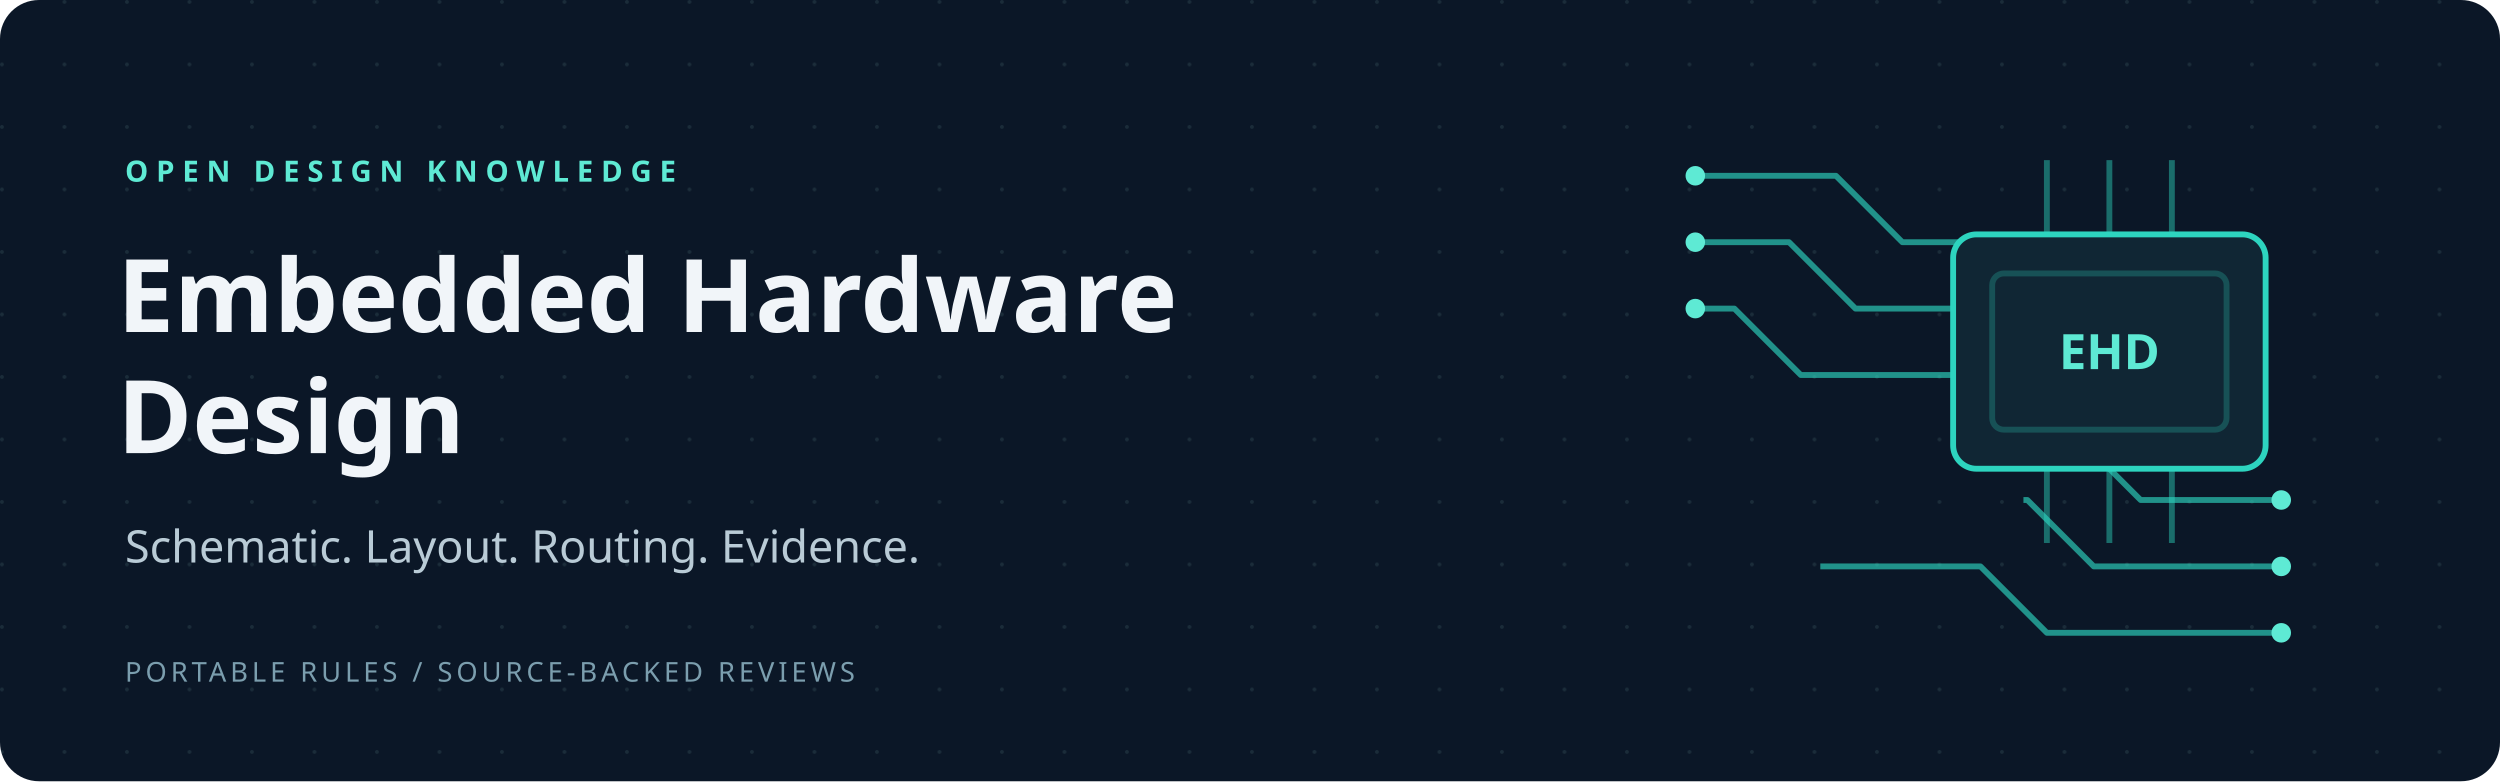
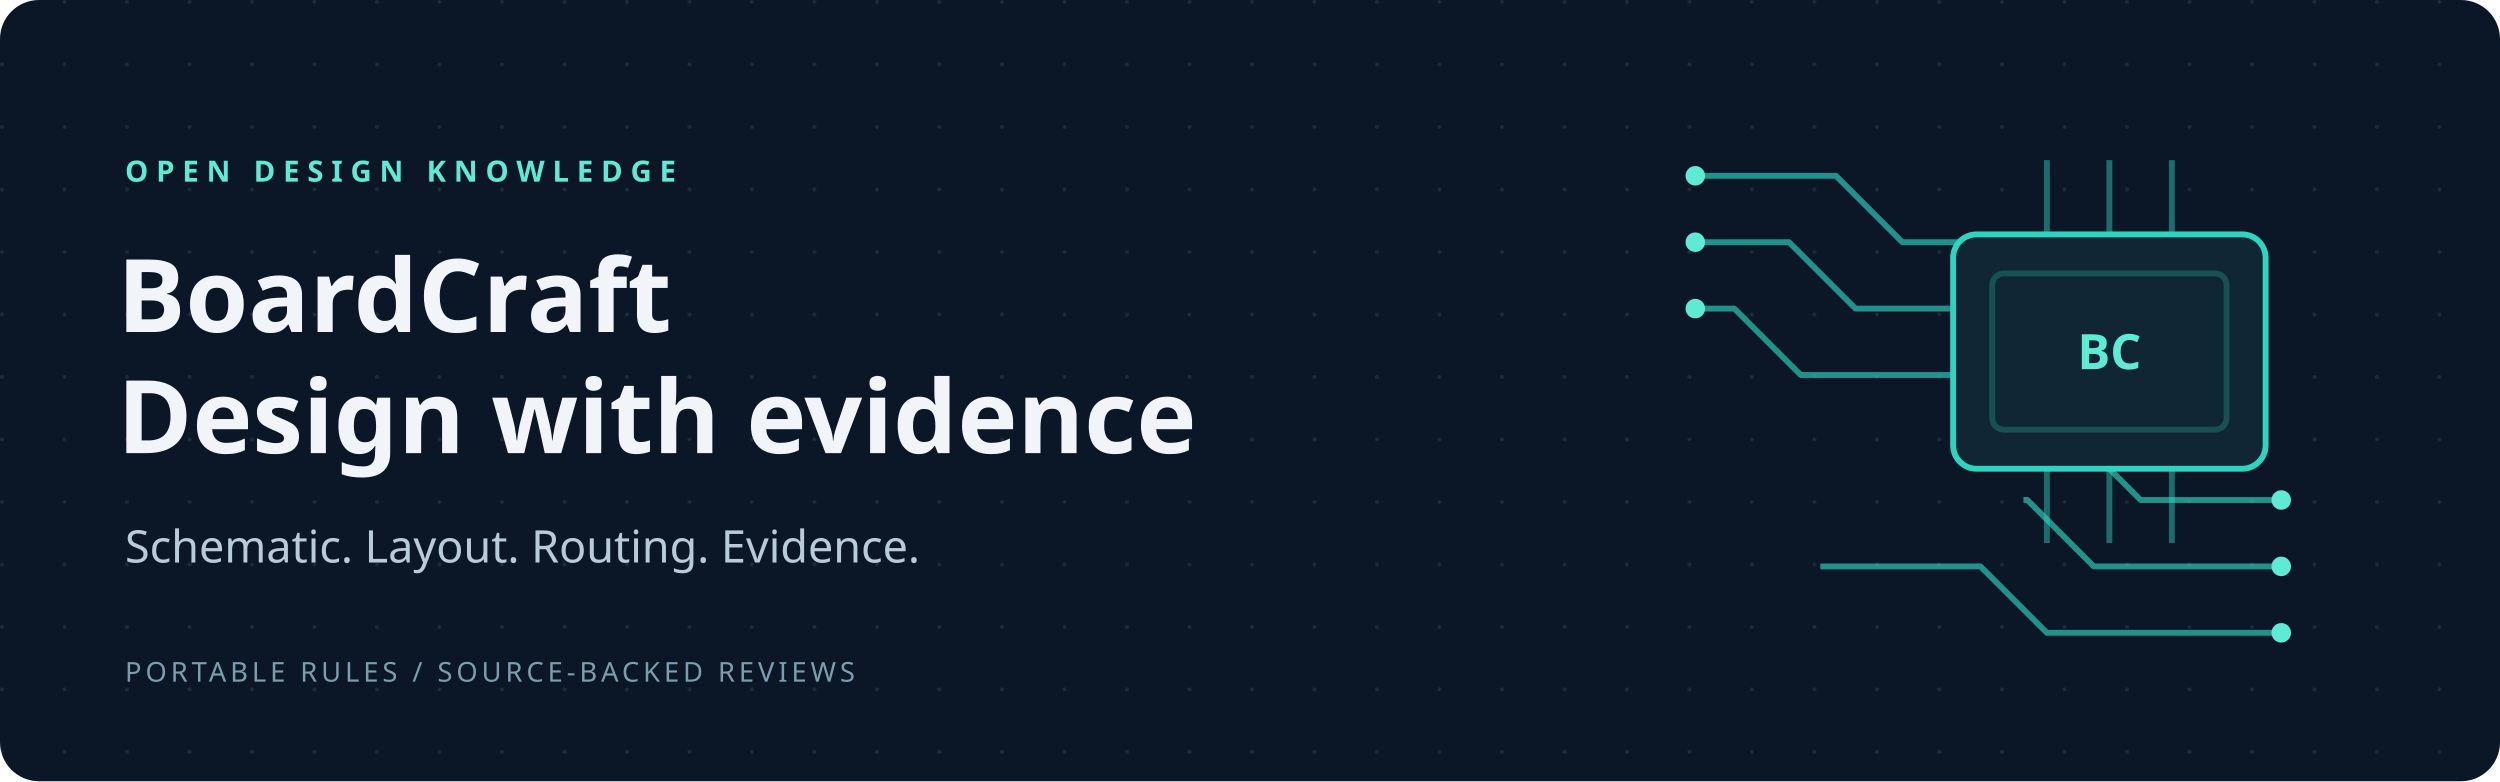
<svg xmlns="http://www.w3.org/2000/svg" width="1280" height="400" viewBox="0 0 1280 400" role="img" aria-labelledby="title desc">
  <defs>
    <pattern id="grid" width="32" height="32" patternUnits="userSpaceOnUse">
      <circle cx="1" cy="1" r="1" fill="#b8fff2" opacity=".09" />
    </pattern>
  </defs>
  <rect width="1280" height="400" rx="20" fill="#0b1727" />
  <rect width="1280" height="400" rx="20" fill="url(#grid)" />
  <g fill="none" stroke="#2dd4bf" stroke-width="3" stroke-linejoin="round">
    <path d="M868 90h72l34 34h62m-168 0h48l34 34h86m-168 0h20l34 34h114" opacity=".65" />
    <path d="M1168 256h-72l-34-34h-26m132 68h-96l-34-34h-2m132 68h-120l-34-34h-82" opacity=".65" />
    <path d="M1048 82v38m32-38v38m32-38v38m-64 120v38m32-38v38m32-38v38" opacity=".45" />
    <rect x="1000" y="120" width="160" height="120" rx="12" fill="#102634" />
    <rect x="1020" y="140" width="120" height="80" rx="6" stroke-opacity=".25" />
  </g>
  <g fill="#5eead4">
    <circle cx="868" cy="90" r="5" />
    <circle cx="868" cy="124" r="5" />
    <circle cx="868" cy="158" r="5" />
    <circle cx="1168" cy="256" r="5" />
    <circle cx="1168" cy="290" r="5" />
    <circle cx="1168" cy="324" r="5" />
  </g>
  <g font-family="sans-serif">
    <text x="64" y="93" font-size="15" font-weight="600" letter-spacing="4" fill="#5eead4">OPEN DESIGN KNOWLEDGE</text>
-     <text x="60" y="170" font-size="52" font-weight="700" fill="#f1f5f9">Embedded Hardware</text>
-     <text x="60" y="232" font-size="52" font-weight="700" fill="#f1f5f9">Design</text>
+     <text x="60" y="170" font-size="52" font-weight="700" fill="#f1f5f9">BoardCraft</text>
+     <text x="60" y="232" font-size="52" font-weight="700" fill="#f1f5f9">Design with evidence</text>
    <text x="64" y="288" font-size="23" fill="#b9cbd6">Schematic. Layout. Routing. Evidence.</text>
    <text x="64" y="349" font-size="14" letter-spacing="2" fill="#7b9eae">PORTABLE RULES / SOURCE-BACKED REVIEWS</text>
-     <text x="1080" y="189" text-anchor="middle" font-size="25" font-weight="700" fill="#5eead4">EHD</text>
+     <text x="1080" y="189" text-anchor="middle" font-size="25" font-weight="700" fill="#5eead4">BC</text>
  </g>
</svg>
